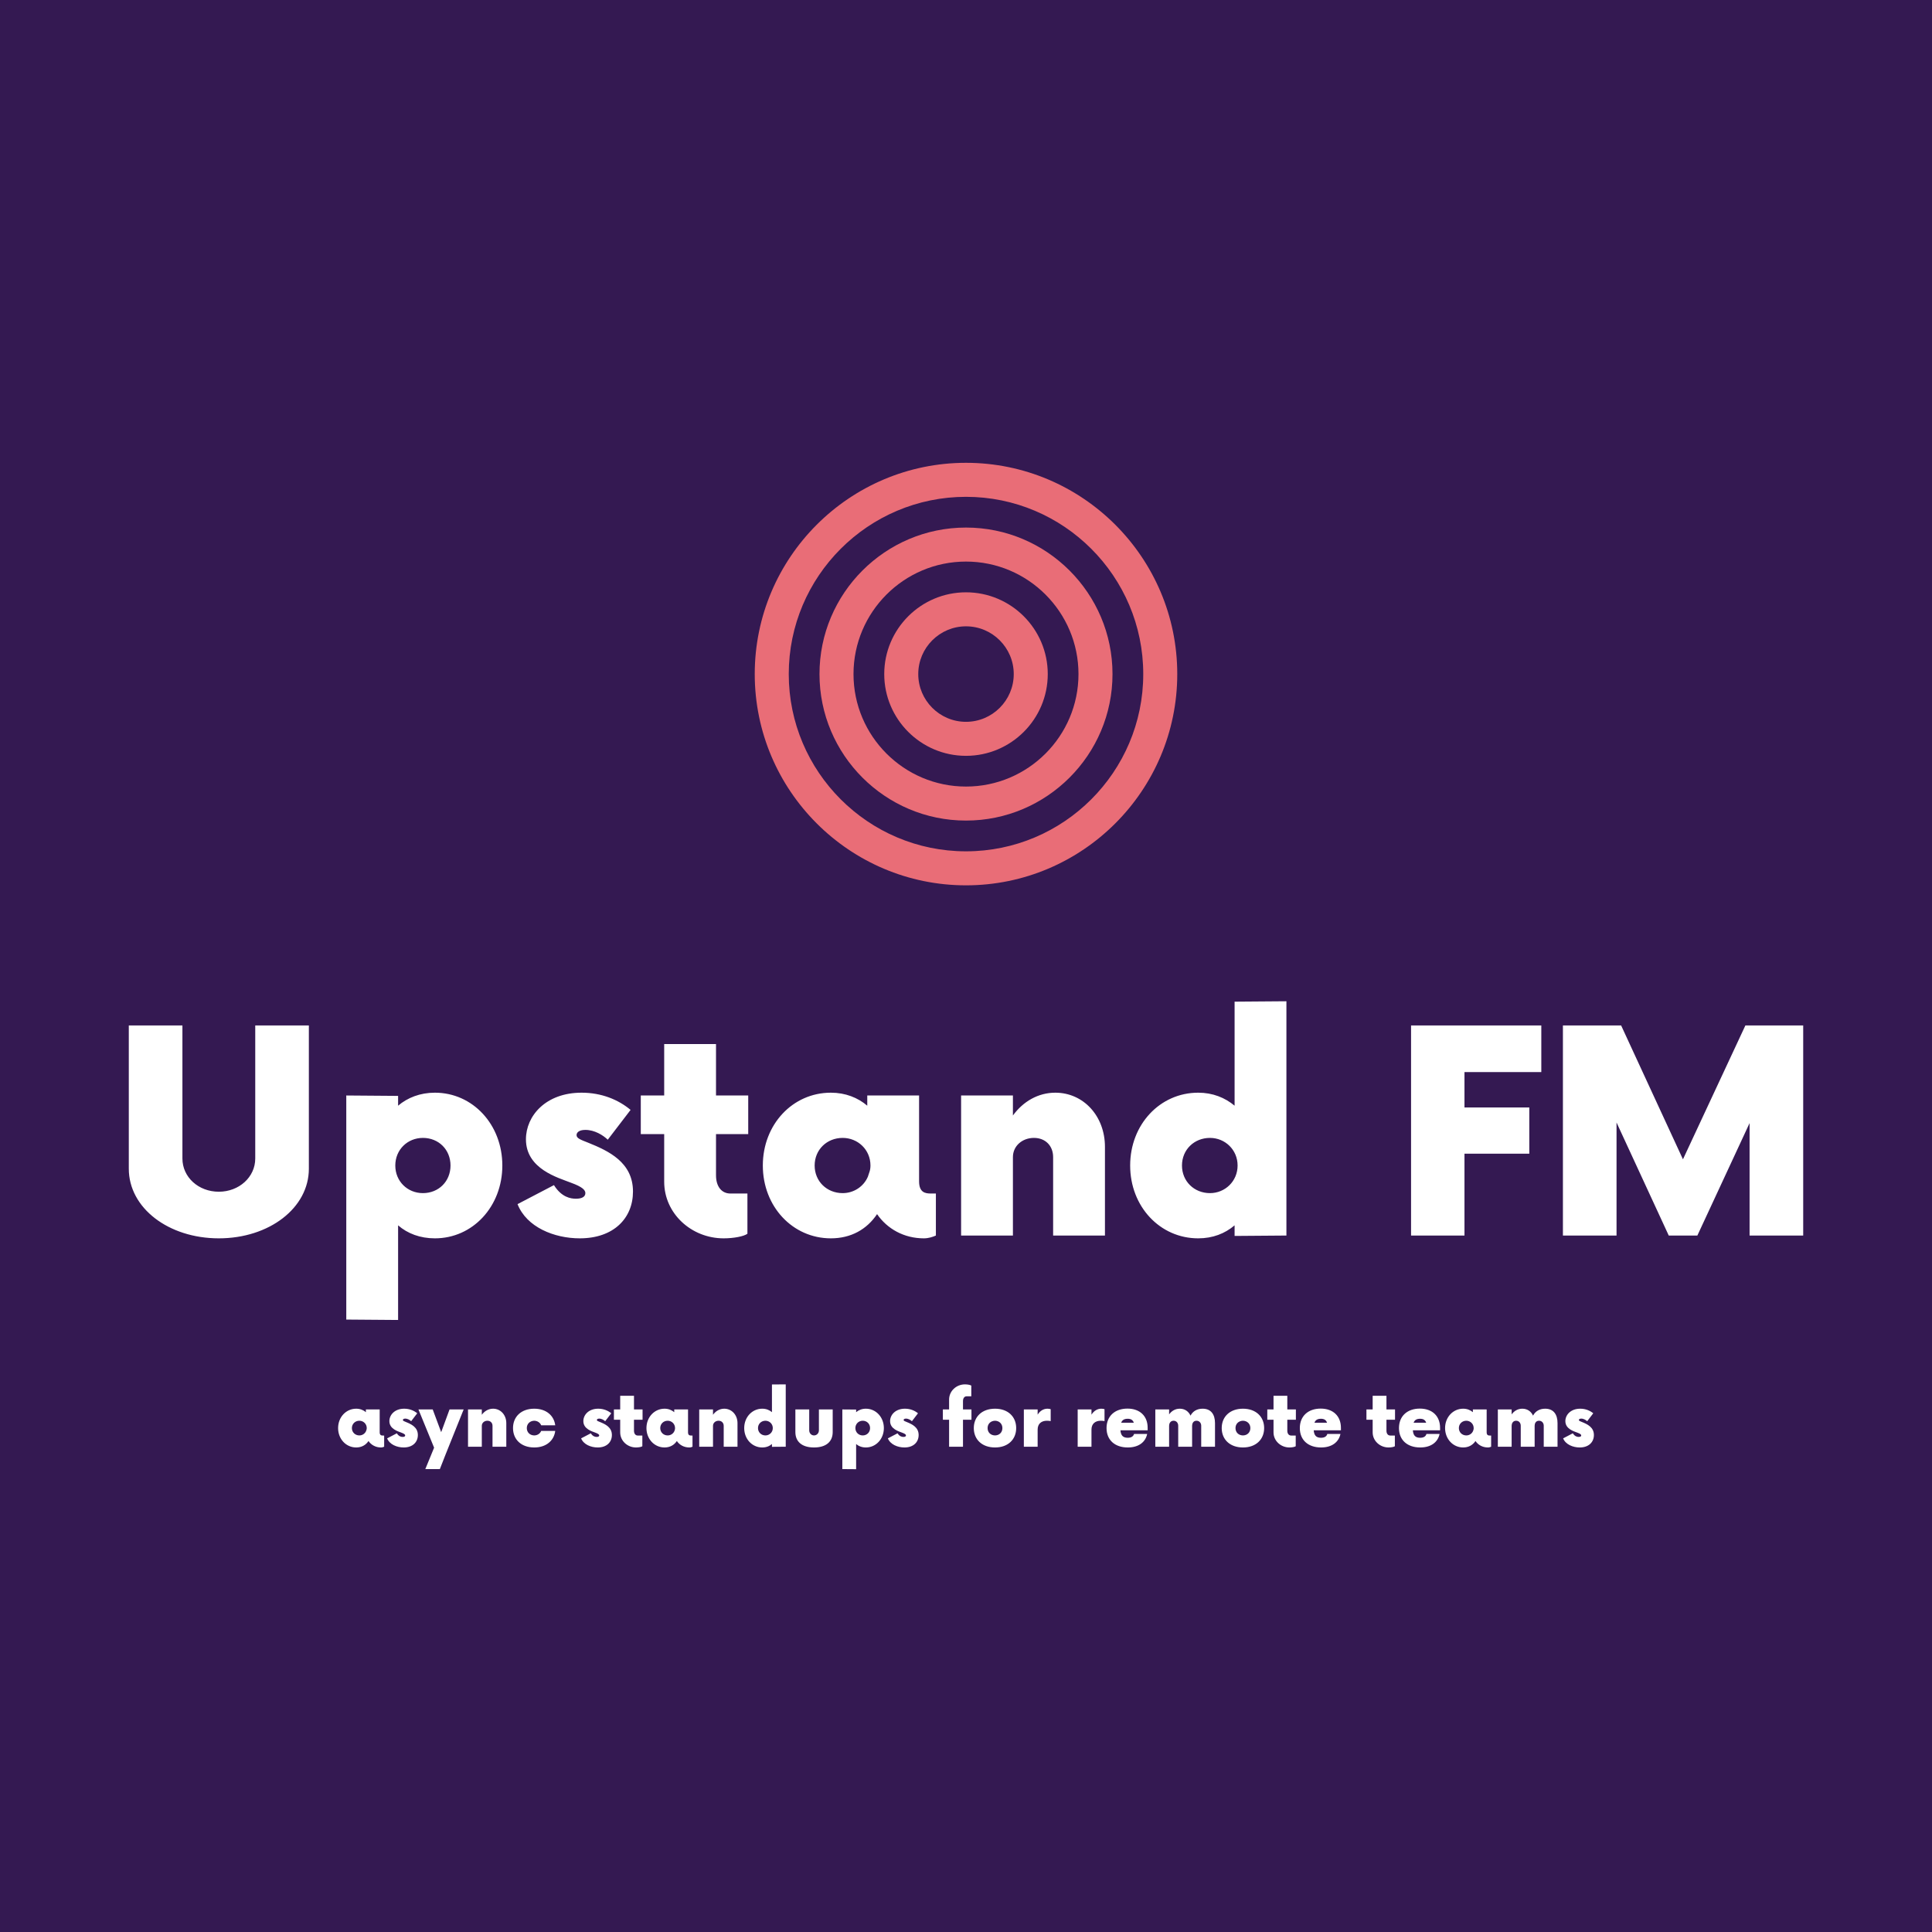
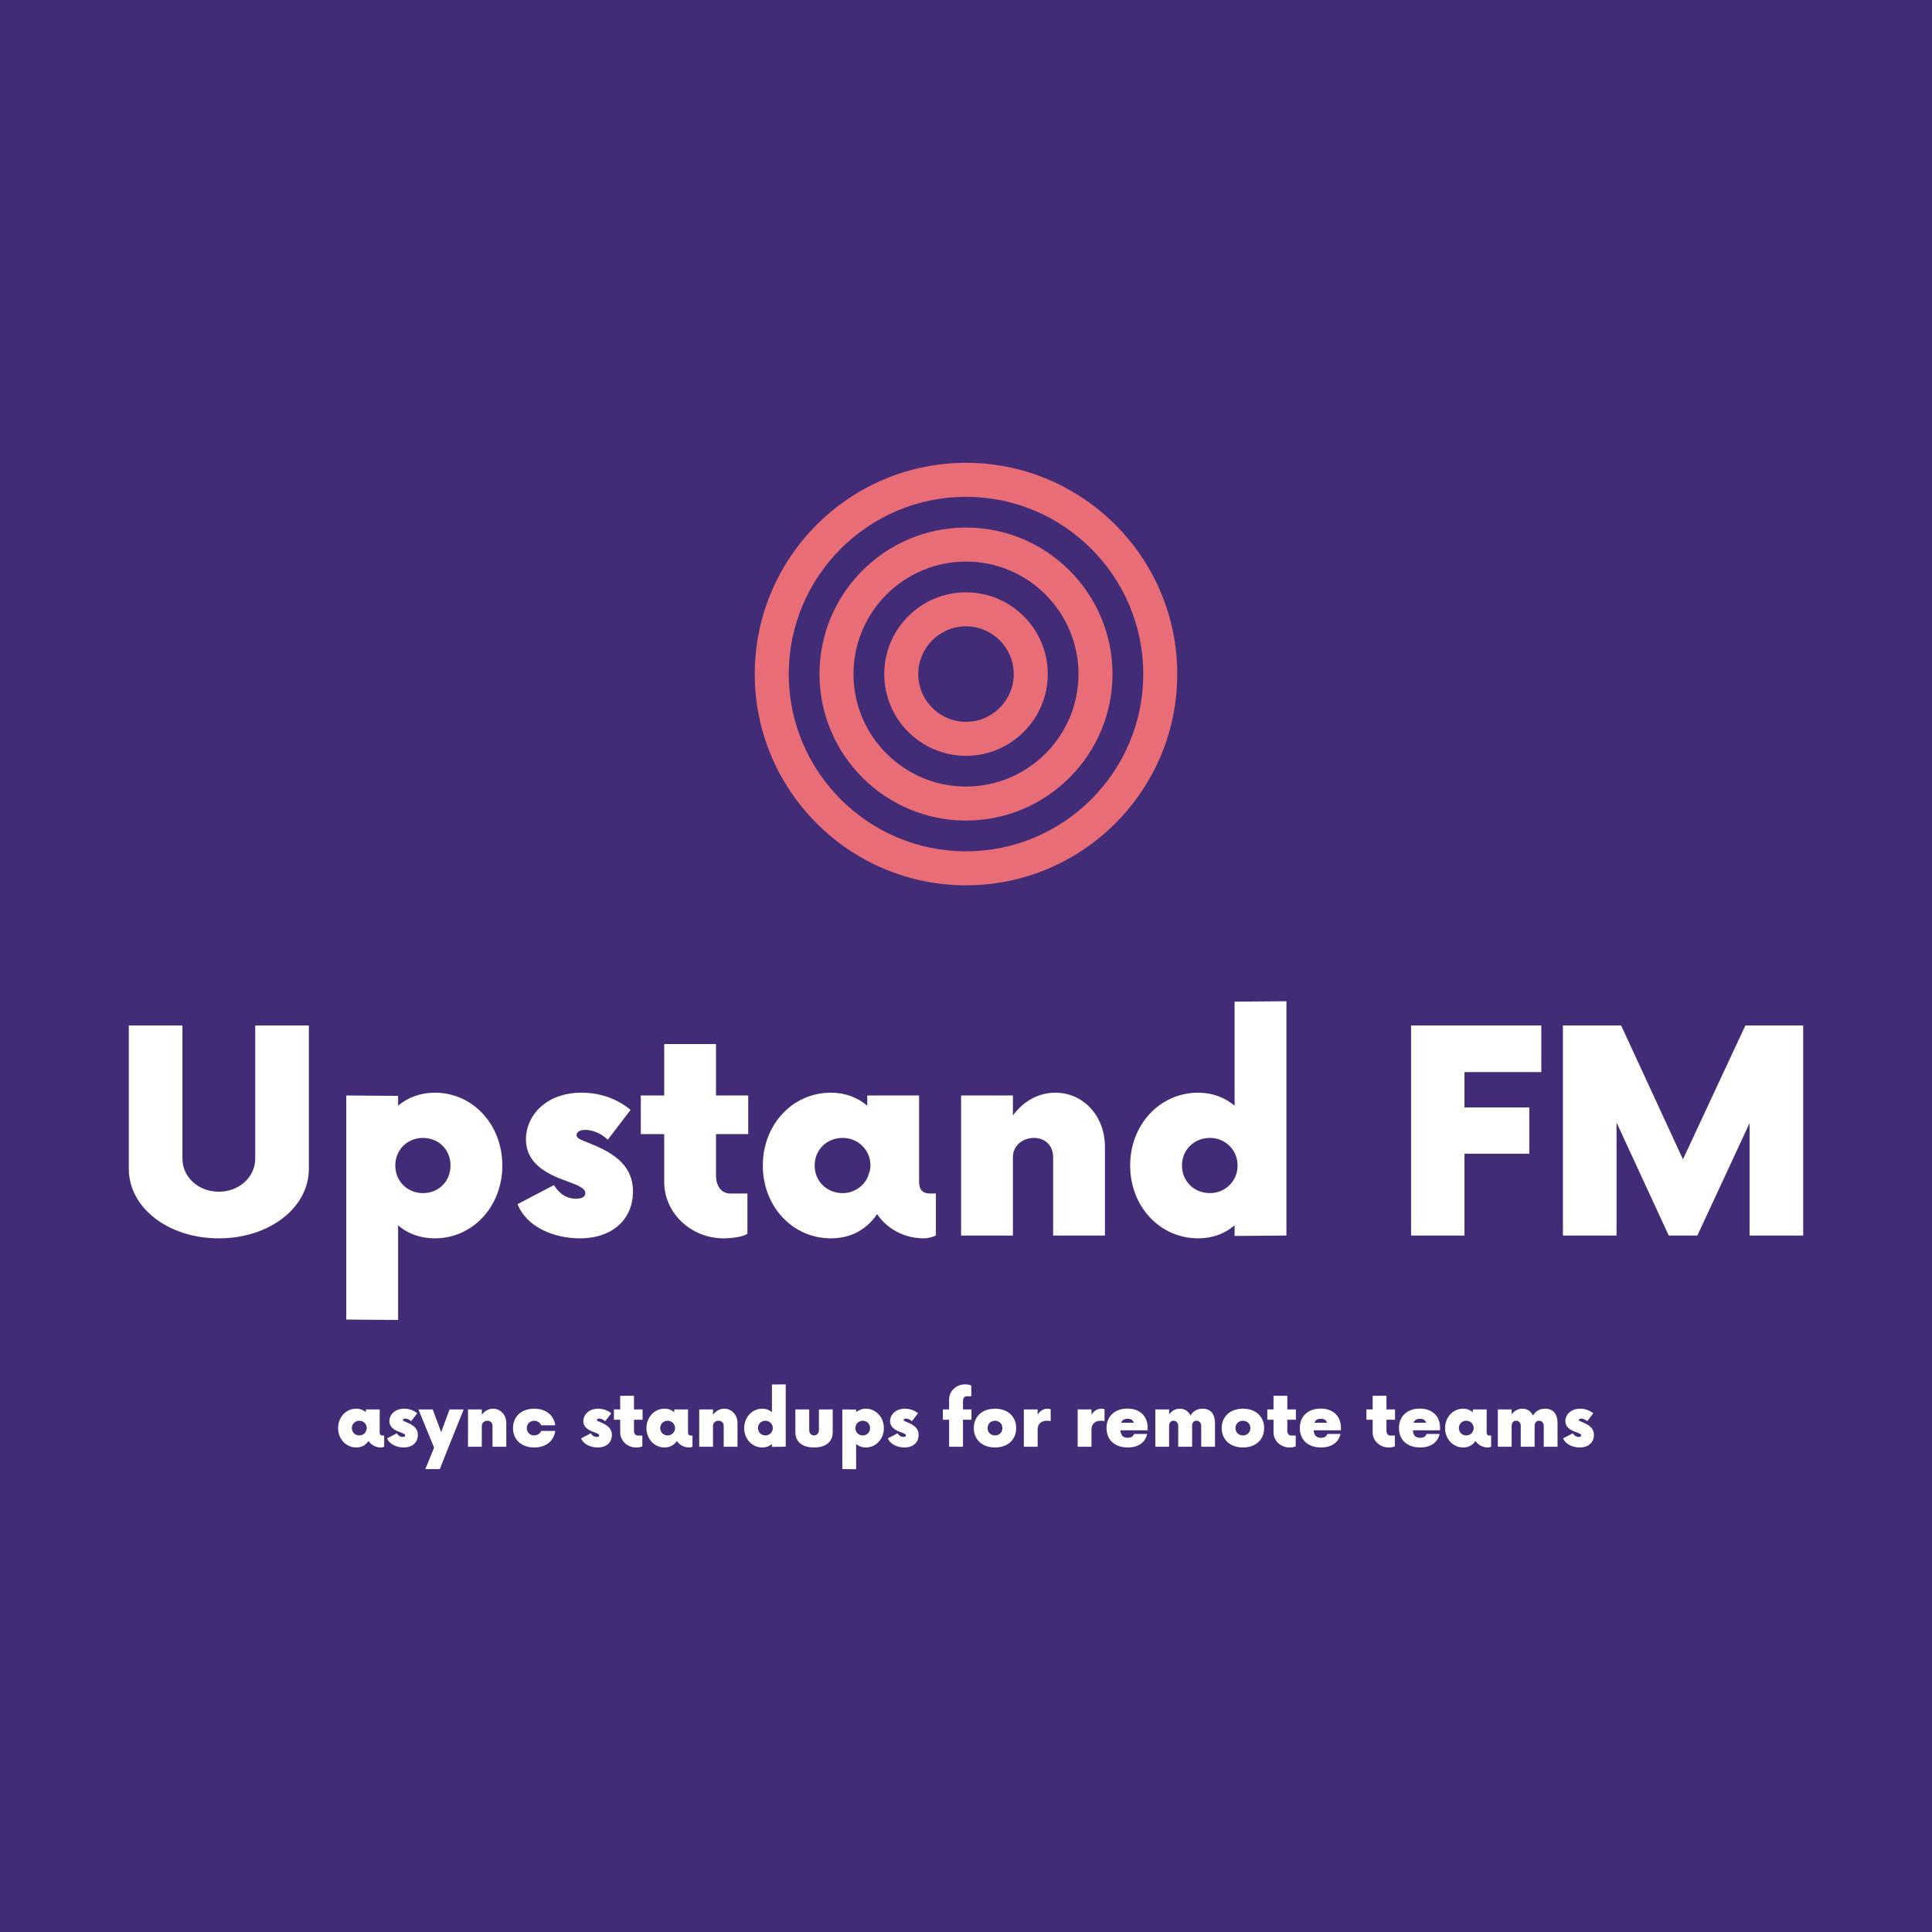
<svg xmlns="http://www.w3.org/2000/svg" viewBox="0 0 300 300">
-   <rect fill="#341952" x="0" y="0" width="300px" height="300px" class="logo-background-square">
+   <rect fill="#422b77" x="0" y="0" width="300px" height="300px" class="logo-background-square">
  </rect>
  <g fill="#ffffff" transform="matrix(3.106704,0,0,3.106704,17.1729,152.7094)">
    <path d="M5.41 12.74C7.93 12.74 9.91 11.22 9.91 9.26L9.91 2.10L7.23 2.10L7.23 8.75C7.23 9.68 6.42 10.41 5.41 10.41C4.39 10.41 3.59 9.68 3.59 8.75L3.59 2.10L0.91 2.10L0.91 9.26C0.91 11.22 2.89 12.74 5.41 12.74ZM16.21 5.46C15.47 5.46 14.84 5.71 14.37 6.11L14.37 5.62L11.78 5.60L11.78 16.80L14.37 16.82L14.37 12.09C14.84 12.50 15.47 12.74 16.21 12.74C18.10 12.74 19.58 11.15 19.58 9.10C19.58 7.05 18.10 5.46 16.21 5.46ZM15.61 10.48C14.84 10.48 14.23 9.89 14.23 9.10C14.23 8.31 14.84 7.72 15.61 7.72C16.40 7.72 16.99 8.31 16.99 9.10C16.99 9.89 16.40 10.48 15.61 10.48ZM23.45 12.74C25.15 12.74 26.11 11.73 26.11 10.40C26.11 8.94 24.89 8.37 23.87 7.96C23.49 7.81 23.29 7.74 23.29 7.58C23.29 7.46 23.40 7.32 23.73 7.32C24.19 7.32 24.61 7.58 24.85 7.81L25.99 6.32C25.38 5.81 24.54 5.46 23.54 5.46C21.75 5.46 20.76 6.62 20.76 7.79C20.76 9.28 22.38 9.71 23.01 9.96C23.59 10.17 23.73 10.33 23.73 10.48C23.73 10.66 23.56 10.76 23.26 10.76C23.00 10.76 22.54 10.69 22.16 10.08L20.34 11.03C20.79 12.18 22.17 12.74 23.45 12.74ZM31.87 7.53L31.87 5.60L30.26 5.60L30.26 3.03L27.67 3.03L27.67 5.60L26.50 5.60L26.50 7.53L27.67 7.53L27.67 9.91C27.67 11.50 29.03 12.74 30.64 12.74C31.15 12.74 31.66 12.64 31.83 12.51L31.83 10.50L30.98 10.50C30.54 10.50 30.26 10.15 30.26 9.59L30.26 7.53ZM41.00 10.50C40.72 10.50 40.41 10.45 40.41 9.89L40.41 5.60L37.82 5.60L37.82 6.11C37.35 5.71 36.73 5.46 36.00 5.46C34.09 5.46 32.60 7.05 32.60 9.10C32.60 11.15 34.09 12.74 36.00 12.74C37.01 12.74 37.80 12.29 38.31 11.53C38.82 12.27 39.66 12.74 40.65 12.74C40.88 12.74 41.09 12.67 41.25 12.60L41.25 10.50ZM36.59 10.48C35.80 10.48 35.19 9.89 35.19 9.10C35.19 8.31 35.80 7.72 36.59 7.72C37.35 7.72 37.98 8.31 37.98 9.10C37.98 9.22 37.96 9.35 37.92 9.45L37.85 9.66C37.64 10.15 37.15 10.48 36.59 10.48ZM47.22 5.46C46.36 5.46 45.61 5.90 45.10 6.60L45.10 5.60L42.51 5.60L42.51 12.60L45.10 12.60L45.10 8.68C45.10 8.12 45.57 7.72 46.15 7.72C46.73 7.72 47.11 8.12 47.11 8.68L47.11 12.60L49.70 12.60L49.70 8.17C49.70 6.62 48.62 5.46 47.22 5.46ZM56.18 0.91L56.18 6.11C55.70 5.71 55.09 5.46 54.36 5.46C52.45 5.46 50.96 7.05 50.96 9.10C50.96 11.15 52.45 12.74 54.36 12.74C55.09 12.74 55.70 12.50 56.18 12.09L56.18 12.62L58.77 12.60L58.77 0.89ZM54.95 10.48C54.16 10.48 53.55 9.89 53.55 9.10C53.55 8.31 54.16 7.72 54.95 7.72C55.70 7.72 56.33 8.31 56.33 9.10C56.33 9.89 55.70 10.48 54.95 10.48ZM71.51 4.43L71.51 2.10L65.00 2.10L65.00 12.60L67.67 12.60L67.67 8.51L70.91 8.51L70.91 6.20L67.67 6.20L67.67 4.43ZM81.71 2.10L78.59 8.79L75.50 2.10L72.59 2.10L72.59 12.60L75.27 12.60L75.27 6.95L77.88 12.60L79.31 12.60L81.92 6.98L81.92 12.60L84.60 12.60L84.60 2.10Z">
    </path>
  </g>
  <g stroke="none" fill="#e96d77" transform="matrix(0.6602202,0,0,0.6602202,116.9887,71.65833)">
    <path d="M50 69.23c-10.603 0-19.229-8.627-19.229-19.23S39.397 30.771 50 30.771c10.604 0 19.23 8.626 19.23 19.229 0 10.604-8.626 19.23-19.23 19.23zm0-30.459c-6.191 0-11.229 5.037-11.229 11.229 0 6.192 5.037 11.23 11.229 11.23 6.192 0 11.23-5.038 11.23-11.23 0-6.191-5.038-11.229-11.23-11.229z">
    </path>
    <path d="M50 84.457C31 84.457 15.542 69 15.542 50S31 15.542 50 15.542 84.457 31 84.457 50 69 84.457 50 84.457zm0-60.915c-14.589 0-26.458 11.869-26.458 26.458 0 14.589 11.869 26.457 26.458 26.457 14.589 0 26.457-11.868 26.457-26.457S64.589 23.542 50 23.542z">
    </path>
    <path d="M50 99.688C22.603 99.688.313 77.397.313 50S22.603.313 50 .313 99.688 22.603 99.688 50 77.397 99.688 50 99.688zm0-91.375C27.014 8.313 8.313 27.014 8.313 50S27.014 91.688 50 91.688 91.688 72.986 91.688 50 72.986 8.313 50 8.313z">
    </path>
  </g>
  <g fill="#ffffff" transform="matrix(0.8267967,0,0,0.8267967,52.11141,214.2283)">
    <path d="M8.87 10.50C8.59 10.50 8.28 10.45 8.28 9.89L8.28 5.60L5.69 5.60L5.69 6.11C5.22 5.71 4.60 5.46 3.87 5.46C1.96 5.46 0.47 7.05 0.47 9.10C0.47 11.15 1.96 12.74 3.87 12.74C4.88 12.74 5.67 12.29 6.18 11.53C6.69 12.27 7.53 12.74 8.52 12.74C8.75 12.74 8.96 12.67 9.12 12.60L9.12 10.50ZM4.46 10.48C3.68 10.48 3.06 9.89 3.06 9.10C3.06 8.31 3.68 7.72 4.46 7.72C5.22 7.72 5.85 8.31 5.85 9.10C5.85 9.22 5.83 9.35 5.79 9.45L5.72 9.66C5.51 10.15 5.02 10.48 4.46 10.48ZM12.79 12.74C14.49 12.74 15.45 11.73 15.45 10.40C15.45 8.94 14.23 8.37 13.21 7.96C12.83 7.81 12.64 7.74 12.64 7.58C12.64 7.46 12.74 7.32 13.07 7.32C13.53 7.32 13.95 7.58 14.19 7.81L15.33 6.32C14.72 5.81 13.88 5.46 12.88 5.46C11.10 5.46 10.10 6.62 10.10 7.79C10.10 9.28 11.73 9.71 12.36 9.96C12.93 10.17 13.07 10.33 13.07 10.48C13.07 10.66 12.90 10.76 12.60 10.76C12.34 10.76 11.88 10.69 11.50 10.08L9.68 11.03C10.13 12.18 11.52 12.74 12.79 12.74ZM21.40 5.60L19.83 9.87L18.24 5.60L15.56 5.60L18.50 12.78L16.85 16.80L19.58 16.80L20.69 13.97L24.05 5.60ZM29.58 5.46C28.72 5.46 27.97 5.90 27.46 6.60L27.46 5.60L24.87 5.60L24.87 12.60L27.46 12.60L27.46 8.68C27.46 8.12 27.93 7.72 28.51 7.72C29.09 7.72 29.47 8.12 29.47 8.68L29.47 12.60L32.06 12.60L32.06 8.17C32.06 6.62 30.98 5.46 29.58 5.46ZM37.31 12.74C39.55 12.74 41.02 11.46 41.25 9.63L38.61 9.63C38.41 10.13 37.92 10.47 37.31 10.48C36.49 10.47 35.91 9.89 35.91 9.10C35.91 8.31 36.49 7.74 37.31 7.72C37.92 7.74 38.41 8.07 38.61 8.58L41.25 8.58C41.02 6.74 39.55 5.46 37.31 5.46C34.84 5.46 33.32 6.98 33.32 9.10C33.32 11.22 34.84 12.74 37.31 12.74ZM49.23 12.74C50.93 12.74 51.89 11.73 51.89 10.40C51.89 8.94 50.66 8.37 49.65 7.96C49.26 7.81 49.07 7.74 49.07 7.58C49.07 7.46 49.18 7.32 49.51 7.32C49.96 7.32 50.38 7.58 50.63 7.81L51.77 6.32C51.15 5.81 50.31 5.46 49.32 5.46C47.53 5.46 46.53 6.62 46.53 7.79C46.53 9.28 48.16 9.71 48.79 9.96C49.37 10.17 49.51 10.33 49.51 10.48C49.51 10.66 49.33 10.76 49.04 10.76C48.77 10.76 48.32 10.69 47.93 10.08L46.11 11.03C46.57 12.18 47.95 12.74 49.23 12.74ZM57.65 7.53L57.65 5.60L56.04 5.60L56.04 3.03L53.45 3.03L53.45 5.60L52.27 5.60L52.27 7.53L53.45 7.53L53.45 9.91C53.45 11.50 54.81 12.74 56.42 12.74C56.93 12.74 57.44 12.64 57.61 12.51L57.61 10.50L56.75 10.50C56.32 10.50 56.04 10.15 56.04 9.59L56.04 7.53ZM66.78 10.50C66.50 10.50 66.19 10.45 66.19 9.89L66.19 5.60L63.60 5.60L63.60 6.11C63.12 5.71 62.51 5.46 61.78 5.46C59.87 5.46 58.38 7.05 58.38 9.10C58.38 11.15 59.87 12.74 61.78 12.74C62.79 12.74 63.58 12.29 64.09 11.53C64.59 12.27 65.43 12.74 66.43 12.74C66.66 12.74 66.87 12.67 67.03 12.60L67.03 10.50ZM62.37 10.48C61.58 10.48 60.97 9.89 60.97 9.10C60.97 8.31 61.58 7.72 62.37 7.72C63.12 7.72 63.75 8.31 63.75 9.10C63.75 9.22 63.74 9.35 63.70 9.45L63.63 9.66C63.42 10.15 62.93 10.48 62.37 10.48ZM72.99 5.46C72.14 5.46 71.38 5.90 70.88 6.60L70.88 5.60L68.29 5.60L68.29 12.60L70.88 12.60L70.88 8.68C70.88 8.12 71.35 7.72 71.93 7.72C72.50 7.72 72.89 8.12 72.89 8.68L72.89 12.60L75.48 12.60L75.48 8.17C75.48 6.62 74.39 5.46 72.99 5.46ZM81.95 0.91L81.95 6.11C81.48 5.71 80.87 5.46 80.13 5.46C78.22 5.46 76.74 7.05 76.74 9.10C76.74 11.15 78.22 12.74 80.13 12.74C80.87 12.74 81.48 12.50 81.95 12.09L81.95 12.62L84.54 12.60L84.54 0.89ZM80.73 10.48C79.94 10.48 79.33 9.89 79.33 9.10C79.33 8.31 79.94 7.72 80.73 7.72C81.48 7.72 82.11 8.31 82.11 9.10C82.11 9.89 81.48 10.48 80.73 10.48ZM89.85 12.74C92.16 12.74 93.36 11.62 93.36 9.85L93.36 5.60L90.77 5.60L90.77 9.52C90.77 10.06 90.37 10.48 89.85 10.48C89.34 10.48 88.95 10.06 88.95 9.52L88.95 5.60L86.35 5.60L86.35 9.85C86.35 11.62 87.55 12.74 89.85 12.74ZM99.59 5.46C98.86 5.46 98.23 5.71 97.76 6.11L97.76 5.62L95.17 5.60L95.17 16.80L97.76 16.82L97.76 12.09C98.23 12.50 98.86 12.74 99.59 12.74C101.48 12.74 102.97 11.15 102.97 9.10C102.97 7.05 101.48 5.46 99.59 5.46ZM99.00 10.48C98.23 10.48 97.62 9.89 97.62 9.10C97.62 8.31 98.23 7.72 99.00 7.72C99.79 7.72 100.38 8.31 100.38 9.10C100.38 9.89 99.79 10.48 99.00 10.48ZM106.84 12.74C108.54 12.74 109.50 11.73 109.50 10.40C109.50 8.94 108.27 8.37 107.26 7.96C106.87 7.81 106.68 7.74 106.68 7.58C106.68 7.46 106.79 7.32 107.12 7.32C107.57 7.32 107.99 7.58 108.24 7.81L109.38 6.32C108.76 5.81 107.92 5.46 106.93 5.46C105.14 5.46 104.14 6.62 104.14 7.79C104.14 9.28 105.77 9.71 106.40 9.96C106.98 10.17 107.12 10.33 107.12 10.48C107.12 10.66 106.94 10.76 106.65 10.76C106.38 10.76 105.93 10.69 105.54 10.08L103.72 11.03C104.18 12.18 105.56 12.74 106.84 12.74ZM119.42 5.60L117.83 5.60L117.83 4.04C117.83 3.48 118.09 3.13 118.53 3.13L119.39 3.13L119.39 1.12C119.21 1.00 118.72 0.89 118.20 0.89C116.59 0.89 115.22 2.13 115.22 3.75L115.22 5.60L114.05 5.60L114.05 7.53L115.22 7.53L115.22 12.60L117.83 12.60L117.83 7.53L119.42 7.53ZM123.85 12.74C126.30 12.74 127.82 11.22 127.82 9.10C127.82 6.98 126.30 5.46 123.85 5.46C121.38 5.46 119.86 6.98 119.86 9.10C119.86 11.22 121.38 12.74 123.85 12.74ZM123.85 10.48C123.03 10.47 122.45 9.91 122.45 9.10C122.45 8.30 123.03 7.74 123.85 7.72C124.65 7.74 125.23 8.30 125.23 9.10C125.23 9.91 124.65 10.47 123.85 10.48ZM133.70 5.46C132.93 5.46 132.28 5.88 131.85 6.58L131.85 5.60L129.26 5.60L129.26 12.60L131.85 12.60L131.85 9.38C131.85 8.28 132.56 7.72 133.60 7.72C133.88 7.72 134.12 7.75 134.30 7.79L134.30 5.55C134.14 5.50 133.91 5.46 133.70 5.46ZM143.81 5.46C143.04 5.46 142.40 5.88 141.96 6.58L141.96 5.60L139.37 5.60L139.37 12.60L141.96 12.60L141.96 9.38C141.96 8.28 142.68 7.72 143.71 7.72C143.99 7.72 144.24 7.75 144.41 7.79L144.41 5.55C144.25 5.50 144.03 5.46 143.81 5.46ZM148.72 5.44C146.37 5.44 144.79 6.84 144.79 9.10C144.79 11.34 146.35 12.74 148.78 12.74C150.83 12.74 152.11 11.73 152.42 10.20L149.96 10.20C149.83 10.66 149.43 10.92 148.77 10.92C147.84 10.92 147.47 10.43 147.40 9.52L152.51 9.52L152.51 9.08C152.53 6.84 151.04 5.44 148.72 5.44ZM148.77 7.35C149.40 7.35 149.75 7.61 149.91 8.09L147.54 8.09C147.72 7.61 148.08 7.35 148.77 7.35ZM162.84 5.46C161.79 5.46 161 5.93 160.56 6.76C160.21 5.99 159.51 5.46 158.55 5.46C157.69 5.46 157.01 5.88 156.54 6.53L156.54 5.60L153.95 5.60L153.95 12.60L156.54 12.60L156.54 8.66C156.54 8.28 156.75 7.72 157.38 7.72C157.94 7.72 158.25 8.16 158.25 8.66L158.25 12.60L160.86 12.60L160.86 8.66C160.86 8.28 161.05 7.72 161.68 7.72C162.24 7.72 162.57 8.16 162.57 8.66L162.57 12.60L165.16 12.60L165.16 8.17C165.16 6.51 164.39 5.46 162.84 5.46ZM170.41 12.74C172.86 12.74 174.39 11.22 174.39 9.10C174.39 6.98 172.86 5.46 170.41 5.46C167.95 5.46 166.42 6.98 166.42 9.10C166.42 11.22 167.95 12.74 170.41 12.74ZM170.41 10.48C169.59 10.47 169.01 9.91 169.01 9.10C169.01 8.30 169.59 7.74 170.41 7.72C171.22 7.74 171.80 8.30 171.80 9.10C171.80 9.91 171.22 10.47 170.41 10.48ZM180.35 7.53L180.35 5.60L178.74 5.60L178.74 3.03L176.15 3.03L176.15 5.60L174.98 5.60L174.98 7.53L176.15 7.53L176.15 9.91C176.15 11.50 177.52 12.74 179.13 12.74C179.64 12.74 180.14 12.64 180.32 12.51L180.32 10.50L179.46 10.50C179.02 10.50 178.74 10.15 178.74 9.59L178.74 7.53ZM185.01 5.44C182.66 5.44 181.09 6.84 181.09 9.10C181.09 11.34 182.65 12.74 185.08 12.74C187.13 12.74 188.40 11.73 188.72 10.20L186.25 10.20C186.13 10.66 185.73 10.92 185.06 10.92C184.13 10.92 183.77 10.43 183.70 9.52L188.81 9.52L188.81 9.08C188.82 6.84 187.34 5.44 185.01 5.44ZM185.06 7.35C185.69 7.35 186.04 7.61 186.20 8.09L183.84 8.09C184.01 7.61 184.38 7.35 185.06 7.35ZM198.97 7.53L198.97 5.60L197.36 5.60L197.36 3.03L194.77 3.03L194.77 5.60L193.60 5.60L193.60 7.53L194.77 7.53L194.77 9.91C194.77 11.50 196.14 12.74 197.75 12.74C198.26 12.74 198.76 12.64 198.94 12.51L198.94 10.50L198.08 10.50C197.64 10.50 197.36 10.15 197.36 9.59L197.36 7.53ZM203.63 5.44C201.28 5.44 199.71 6.84 199.71 9.10C199.71 11.34 201.27 12.74 203.70 12.74C205.75 12.74 207.02 11.73 207.34 10.20L204.87 10.20C204.75 10.66 204.35 10.92 203.68 10.92C202.75 10.92 202.39 10.43 202.32 9.52L207.43 9.52L207.43 9.08C207.44 6.84 205.96 5.44 203.63 5.44ZM203.68 7.35C204.31 7.35 204.66 7.61 204.82 8.09L202.46 8.09C202.63 7.61 203.00 7.35 203.68 7.35ZM216.77 10.50C216.49 10.50 216.18 10.45 216.18 9.89L216.18 5.60L213.59 5.60L213.59 6.11C213.11 5.71 212.50 5.46 211.77 5.46C209.86 5.46 208.37 7.05 208.37 9.10C208.37 11.15 209.86 12.74 211.77 12.74C212.78 12.74 213.57 12.29 214.08 11.53C214.58 12.27 215.42 12.74 216.42 12.74C216.65 12.74 216.86 12.67 217.02 12.60L217.02 10.50ZM212.36 10.48C211.57 10.48 210.96 9.89 210.96 9.10C210.96 8.31 211.57 7.72 212.36 7.72C213.11 7.72 213.74 8.31 213.74 9.10C213.74 9.22 213.73 9.35 213.69 9.45L213.62 9.66C213.41 10.15 212.92 10.48 212.36 10.48ZM227.17 5.46C226.12 5.46 225.33 5.93 224.89 6.76C224.54 5.99 223.84 5.46 222.88 5.46C222.02 5.46 221.34 5.88 220.87 6.53L220.87 5.60L218.28 5.60L218.28 12.60L220.87 12.60L220.87 8.66C220.87 8.28 221.08 7.72 221.71 7.72C222.27 7.72 222.58 8.16 222.58 8.66L222.58 12.60L225.19 12.60L225.19 8.66C225.19 8.28 225.38 7.72 226.01 7.72C226.57 7.72 226.90 8.16 226.90 8.66L226.90 12.60L229.49 12.60L229.49 8.17C229.49 6.51 228.72 5.46 227.17 5.46ZM233.66 12.74C235.36 12.74 236.32 11.73 236.32 10.40C236.32 8.94 235.09 8.37 234.08 7.96C233.69 7.81 233.50 7.74 233.50 7.58C233.50 7.46 233.61 7.32 233.94 7.32C234.39 7.32 234.81 7.58 235.06 7.81L236.20 6.32C235.58 5.81 234.74 5.46 233.75 5.46C231.96 5.46 230.96 6.62 230.96 7.79C230.96 9.28 232.59 9.71 233.22 9.96C233.80 10.17 233.94 10.33 233.94 10.48C233.94 10.66 233.76 10.76 233.47 10.76C233.20 10.76 232.75 10.69 232.36 10.08L230.54 11.03C231.00 12.18 232.38 12.74 233.66 12.74Z">
    </path>
  </g>
</svg>
